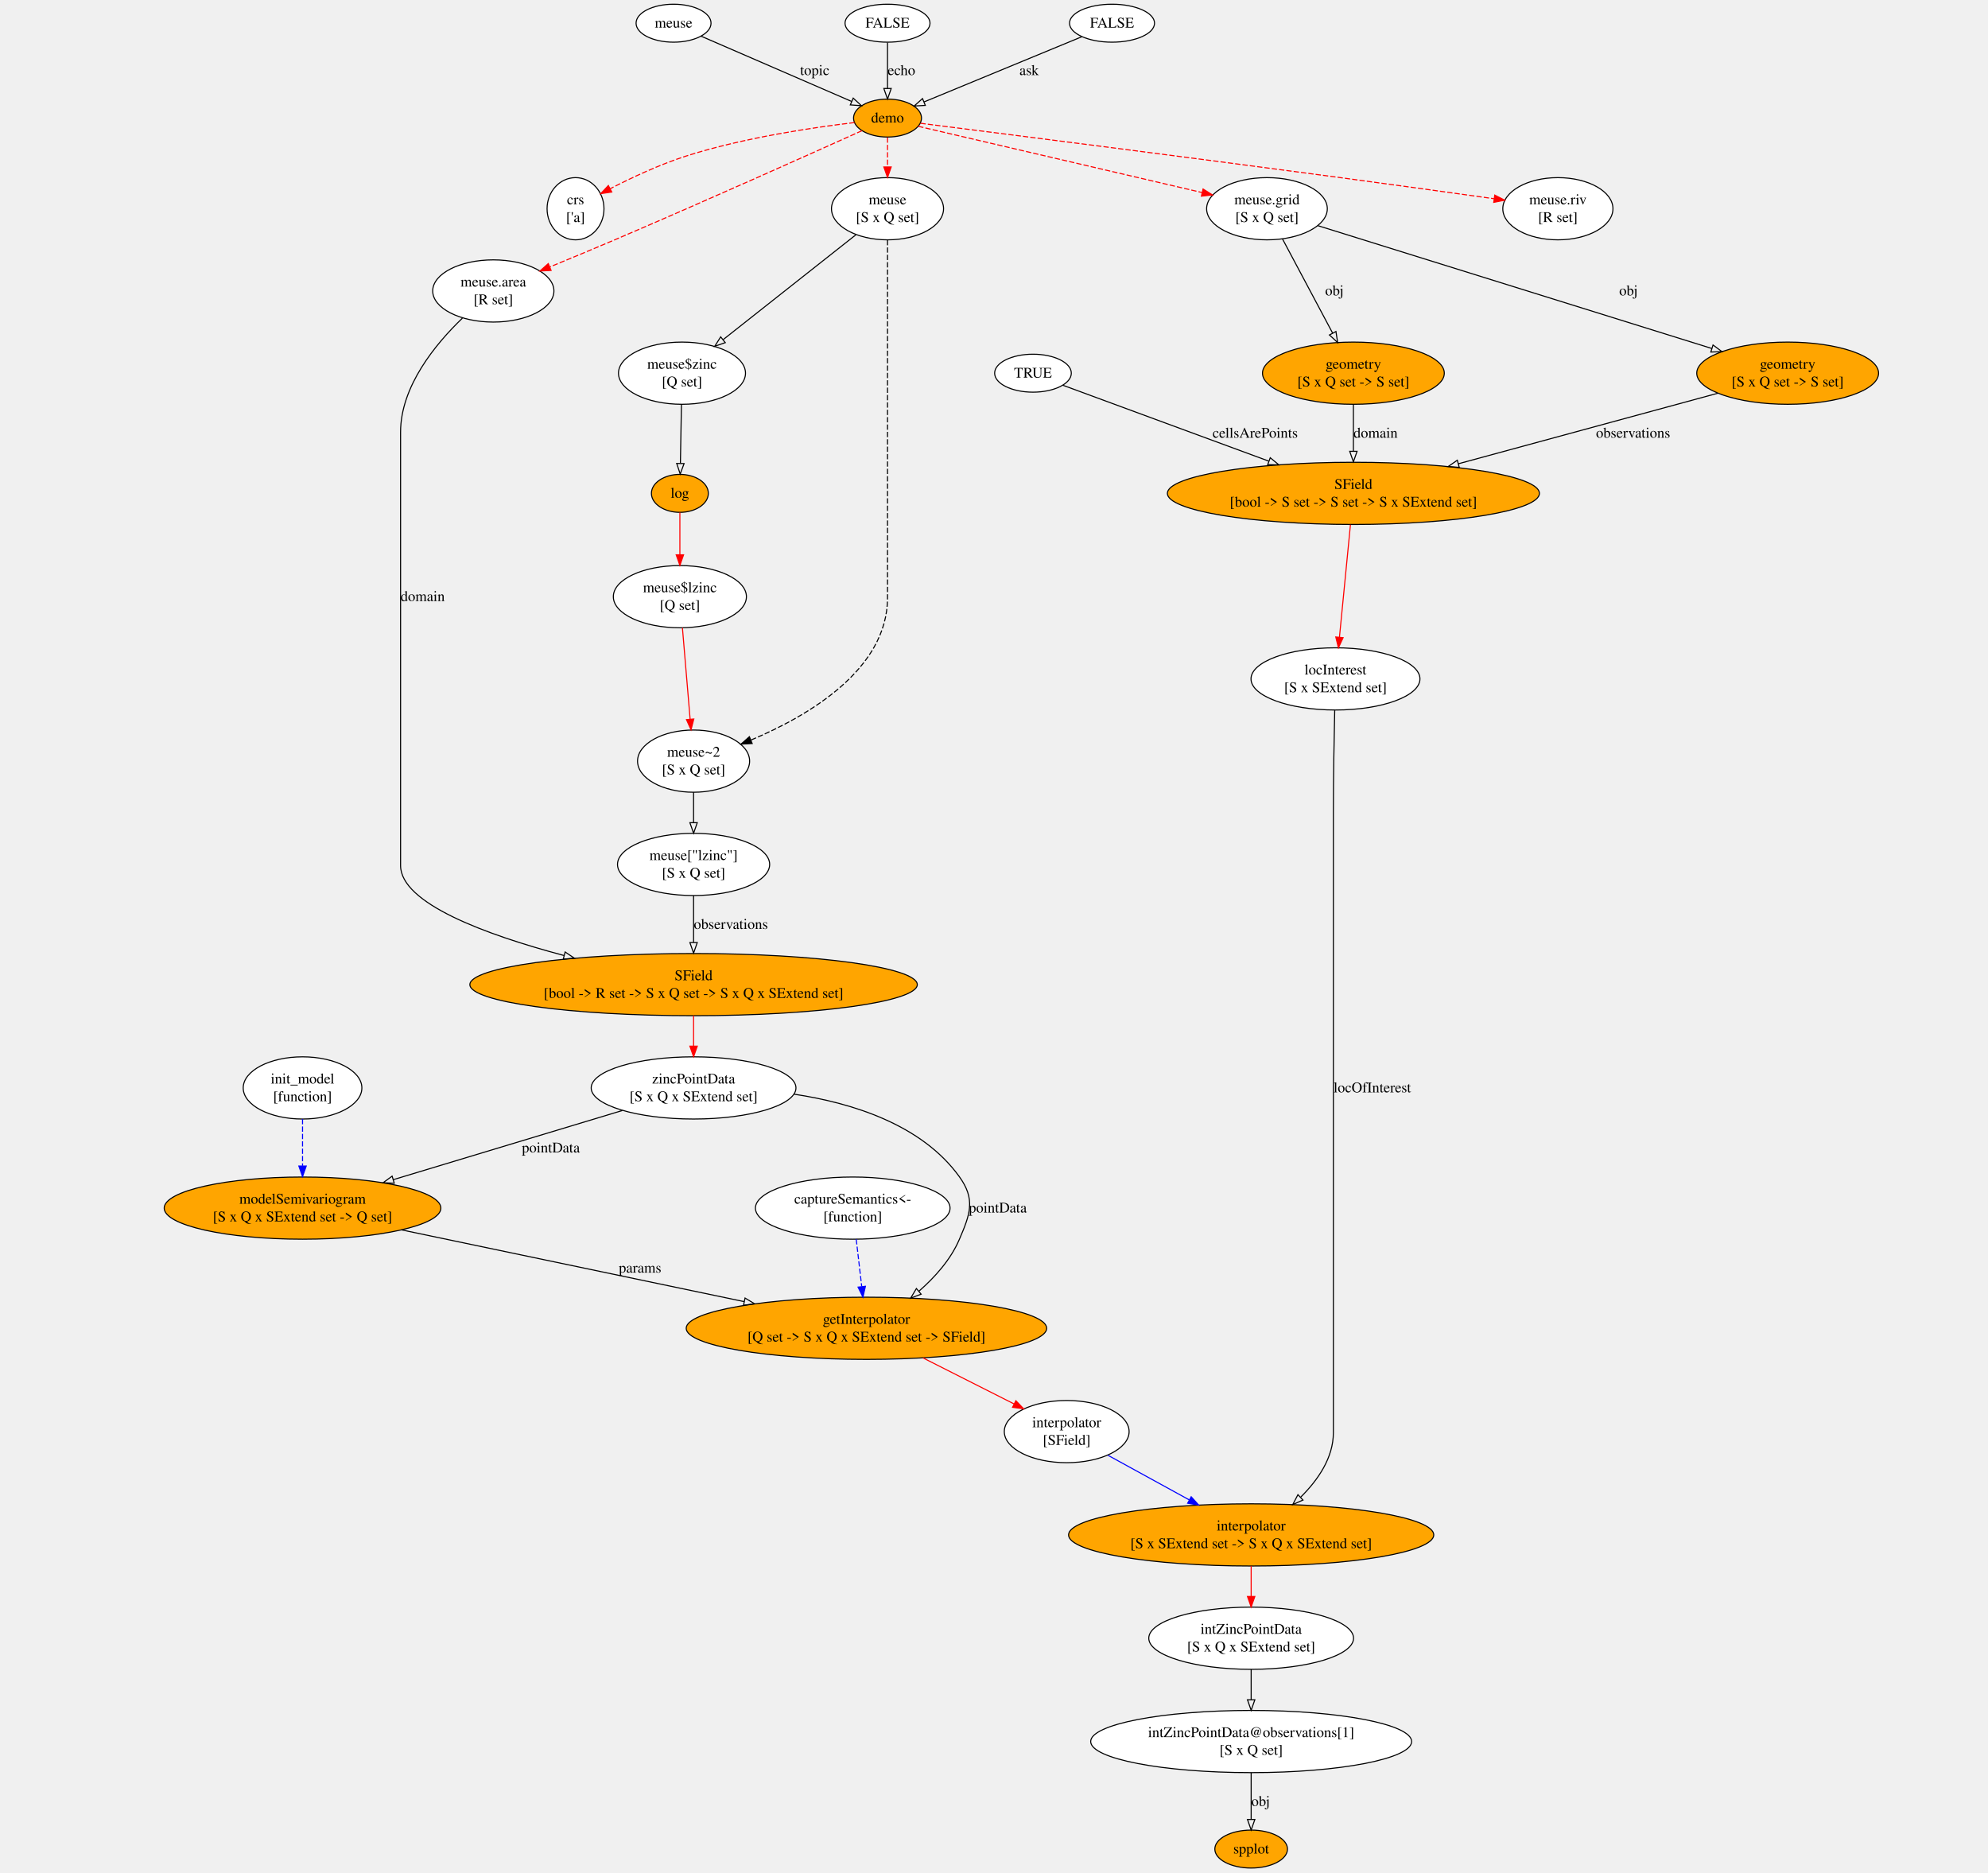
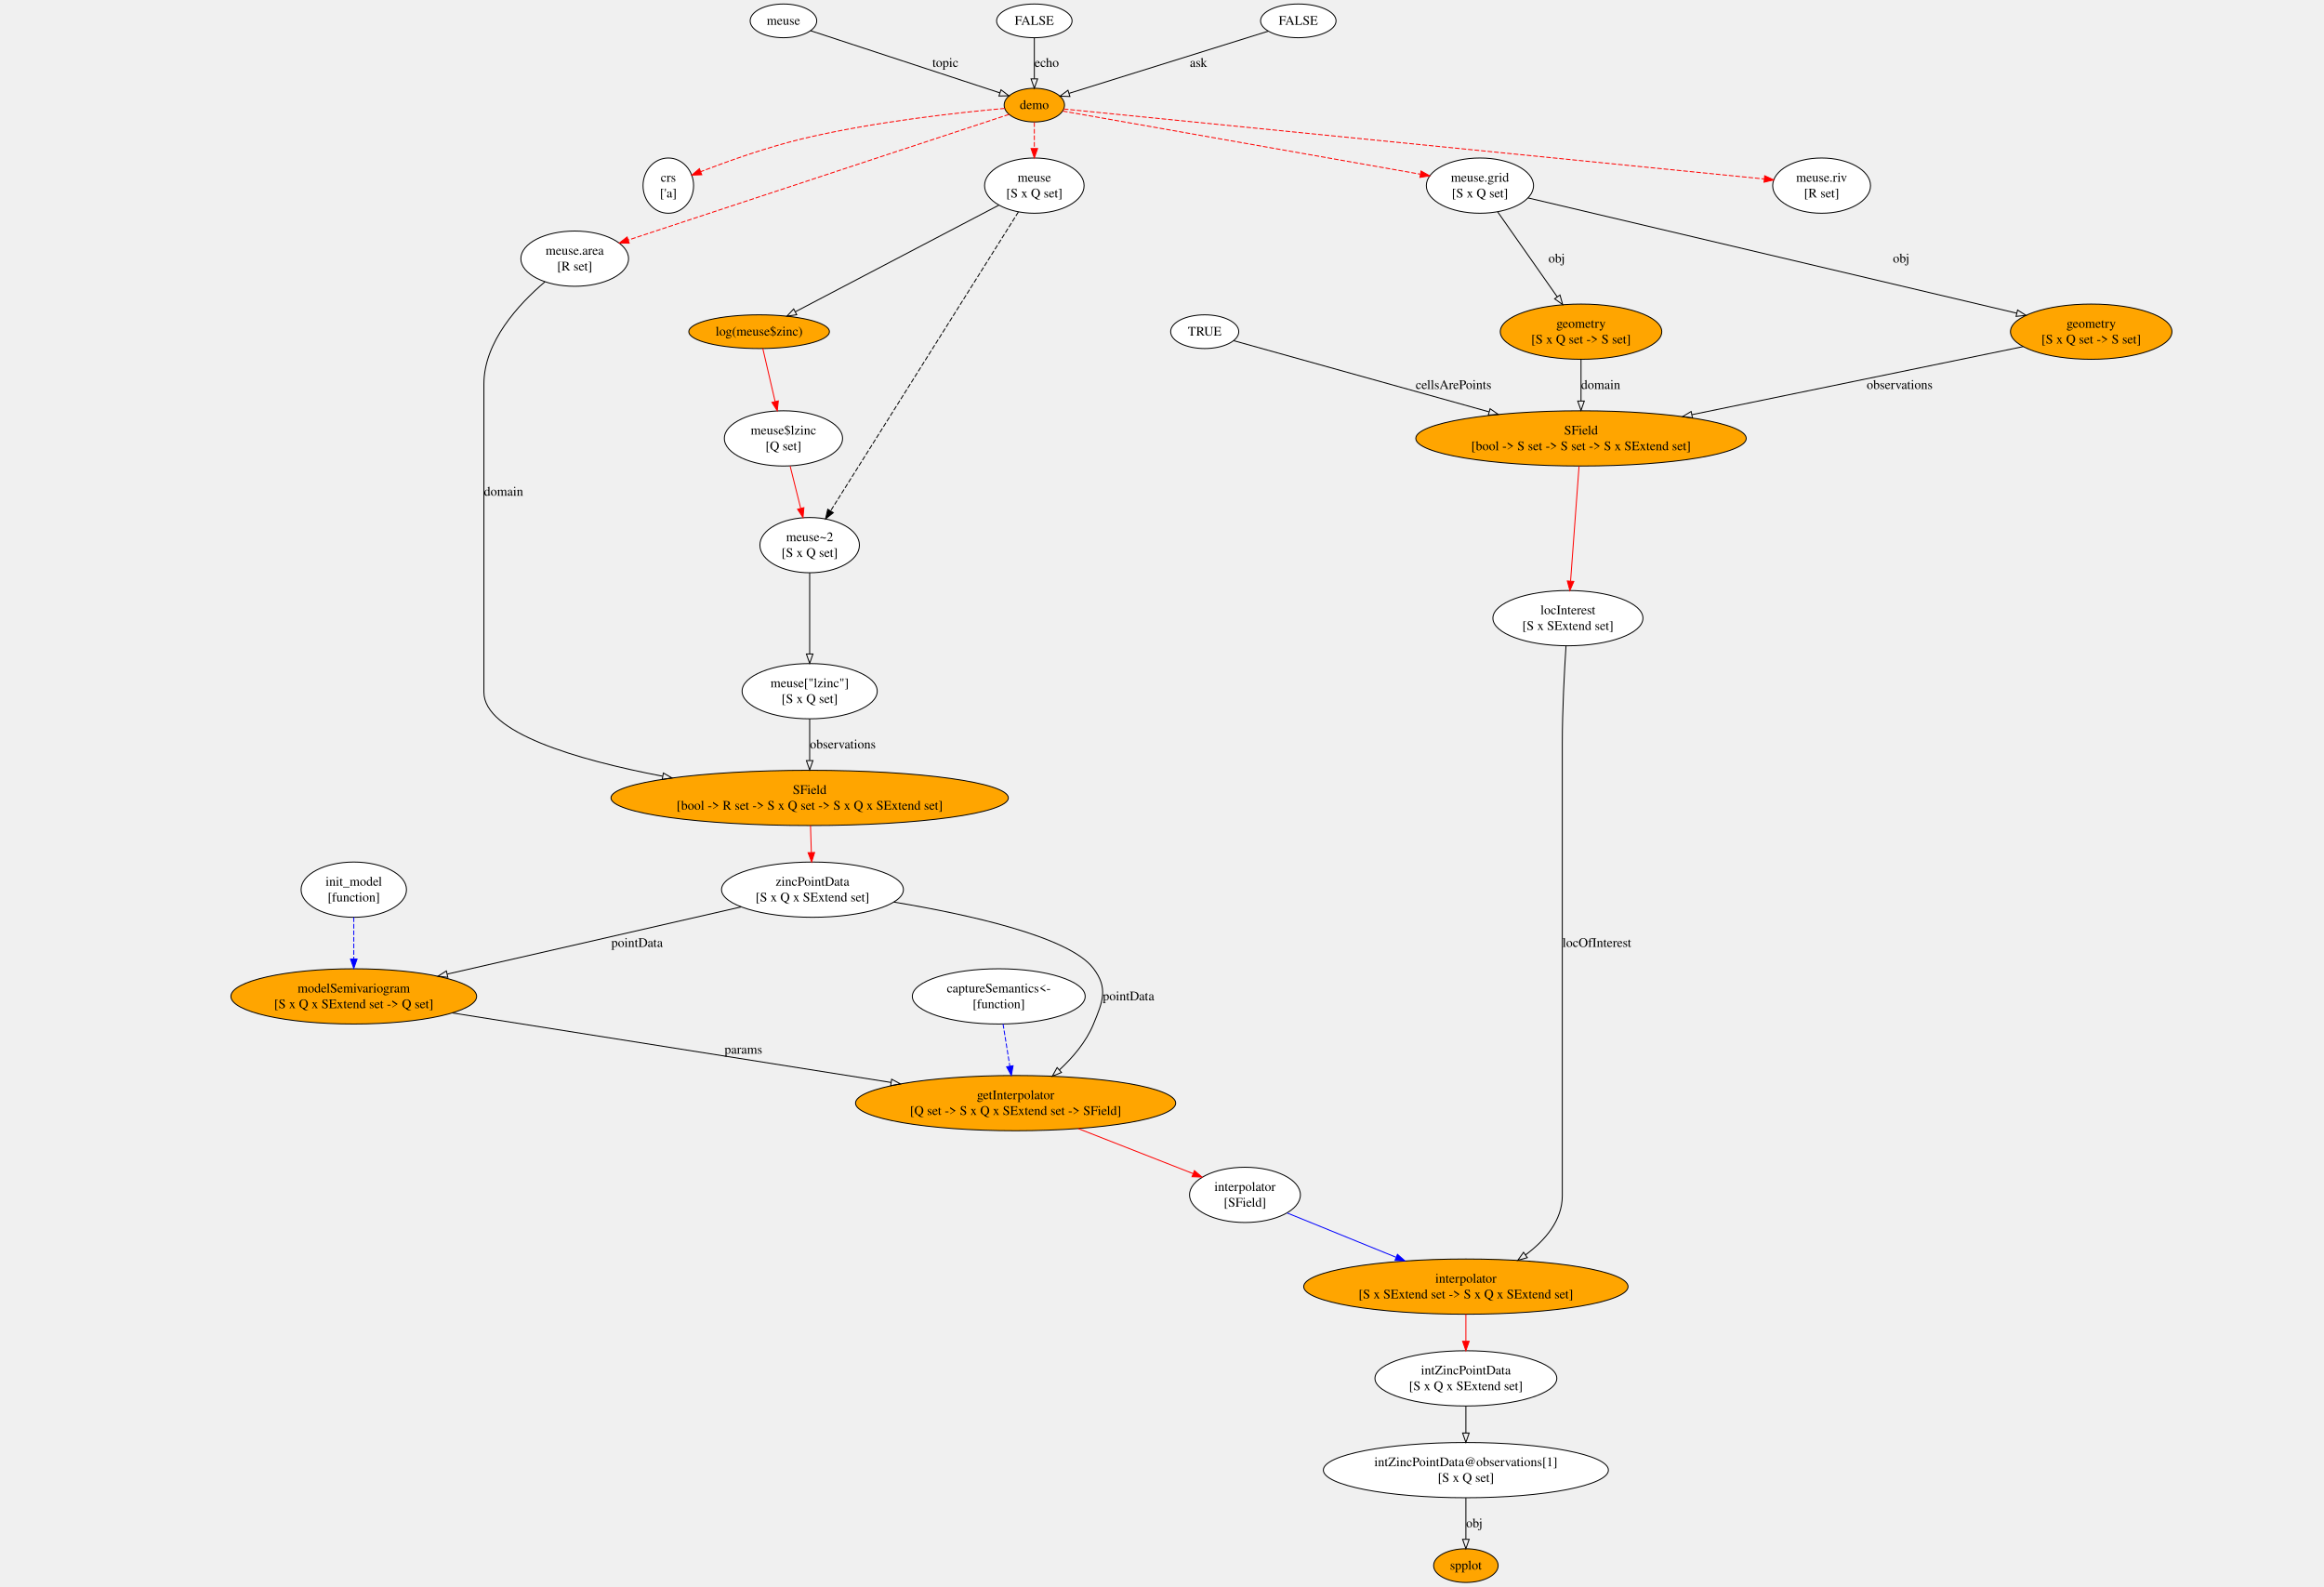
- <svg xmlns="http://www.w3.org/2000/svg" width="394pt" height="371pt" viewBox="0.00 0.00 393.90 371.00">
-   <g id="graph1" class="graph" transform="scale(0.208896 0.208896) rotate(0) translate(4 1772)">
+ <svg xmlns="http://www.w3.org/2000/svg" width="545pt" height="372pt" viewBox="0.00 0.00 545.18 372.00">
+   <g id="graph1" class="graph" transform="scale(0.219599 0.219599) rotate(0) translate(4 1690)">
    <g id="node1" class="node">
-       <ellipse fill="orange" stroke="black" cx="837.793" cy="-1660" rx="32.239" ry="18" />
-       <text text-anchor="middle" x="837.793" y="-1655.8" font-family="Times,serif" font-size="14.00">demo</text>
+       <ellipse fill="orange" stroke="black" cx="1100.93" cy="-1578" rx="32.239" ry="18" />
+       <text text-anchor="middle" x="1100.93" y="-1573.8" font-family="Times,serif" font-size="14.00">demo</text>
    </g>
    <g id="node5" class="node">
-       <ellipse fill="white" stroke="black" cx="541.793" cy="-1574" rx="27" ry="29.5" />
-       <text text-anchor="middle" x="541.793" y="-1578.2" font-family="Times,serif" font-size="14.00">crs </text>
-       <text text-anchor="middle" x="541.793" y="-1561.4" font-family="Times,serif" font-size="14.00">['a]</text>
+       <ellipse fill="white" stroke="black" cx="709.927" cy="-1492" rx="27" ry="29.5" />
+       <text text-anchor="middle" x="709.927" y="-1496.2" font-family="Times,serif" font-size="14.00">crs </text>
+       <text text-anchor="middle" x="709.927" y="-1479.4" font-family="Times,serif" font-size="14.00">['a]</text>
    </g>
    <g id="edge1" class="edge">
-       <path fill="none" stroke="red" stroke-dasharray="5,2" d="M806.432,-1655.74C768.092,-1651.2 701.55,-1641.48 646.793,-1624 621.811,-1616.03 595.046,-1603.47 574.791,-1593.06" />
-       <polygon fill="red" stroke="red" points="576.174,-1589.84 565.69,-1588.31 572.932,-1596.04 576.174,-1589.84" />
+       <path fill="none" stroke="red" stroke-dasharray="5,2" d="M1069.25,-1574.47C1021.75,-1570.24 929.464,-1560.34 852.927,-1542 815.145,-1532.95 773.238,-1517.98 744.612,-1506.96" />
+       <polygon fill="red" stroke="red" points="745.658,-1503.61 735.07,-1503.25 743.119,-1510.14 745.658,-1503.61" />
    </g>
    <g id="node6" class="node">
-       <ellipse fill="white" stroke="black" cx="837.793" cy="-1574" rx="53.159" ry="29.5" />
-       <text text-anchor="middle" x="837.793" y="-1578.2" font-family="Times,serif" font-size="14.00">meuse </text>
-       <text text-anchor="middle" x="837.793" y="-1561.4" font-family="Times,serif" font-size="14.00">[S x Q set]</text>
+       <ellipse fill="white" stroke="black" cx="1100.93" cy="-1492" rx="53.159" ry="29.5" />
+       <text text-anchor="middle" x="1100.93" y="-1496.2" font-family="Times,serif" font-size="14.00">meuse </text>
+       <text text-anchor="middle" x="1100.93" y="-1479.4" font-family="Times,serif" font-size="14.00">[S x Q set]</text>
    </g>
    <g id="edge2" class="edge">
-       <path fill="none" stroke="red" stroke-dasharray="5,2" d="M837.793,-1641.6C837.793,-1633.46 837.793,-1623.43 837.793,-1613.65" />
-       <polygon fill="red" stroke="red" points="841.293,-1613.63 837.793,-1603.63 834.293,-1613.63 841.293,-1613.63" />
+       <path fill="none" stroke="red" stroke-dasharray="5,2" d="M1100.93,-1559.6C1100.93,-1551.46 1100.93,-1541.43 1100.93,-1531.65" />
+       <polygon fill="red" stroke="red" points="1104.43,-1531.63 1100.93,-1521.63 1097.43,-1531.63 1104.43,-1531.63" />
    </g>
    <g id="node7" class="node">
-       <ellipse fill="white" stroke="black" cx="463.793" cy="-1496" rx="57.5" ry="29.5" />
-       <text text-anchor="middle" x="463.793" y="-1500.2" font-family="Times,serif" font-size="14.00">meuse.area </text>
-       <text text-anchor="middle" x="463.793" y="-1483.4" font-family="Times,serif" font-size="14.00">[R set]</text>
+       <ellipse fill="white" stroke="black" cx="609.927" cy="-1414" rx="57.5" ry="29.5" />
+       <text text-anchor="middle" x="609.927" y="-1418.2" font-family="Times,serif" font-size="14.00">meuse.area </text>
+       <text text-anchor="middle" x="609.927" y="-1401.4" font-family="Times,serif" font-size="14.00">[R set]</text>
    </g>
    <g id="edge3" class="edge">
-       <path fill="none" stroke="red" stroke-dasharray="5,2" d="M813.508,-1648.01C767.616,-1627.3 664.939,-1581.23 577.793,-1544 558.173,-1535.62 536.552,-1526.64 517.461,-1518.8" />
-       <polygon fill="red" stroke="red" points="518.603,-1515.48 508.023,-1514.93 515.949,-1521.96 518.603,-1515.48" />
+       <path fill="none" stroke="red" stroke-dasharray="5,2" d="M1073.83,-1568.06C996.433,-1542.52 773.147,-1468.85 667.124,-1433.87" />
+       <polygon fill="red" stroke="red" points="668.138,-1430.52 657.545,-1430.71 665.945,-1437.17 668.138,-1430.52" />
    </g>
    <g id="node8" class="node">
-       <ellipse fill="white" stroke="black" cx="1197.79" cy="-1574" rx="57.25" ry="29.5" />
-       <text text-anchor="middle" x="1197.79" y="-1578.2" font-family="Times,serif" font-size="14.00">meuse.grid </text>
-       <text text-anchor="middle" x="1197.79" y="-1561.4" font-family="Times,serif" font-size="14.00">[S x Q set]</text>
+       <ellipse fill="white" stroke="black" cx="1576.93" cy="-1492" rx="57.25" ry="29.5" />
+       <text text-anchor="middle" x="1576.93" y="-1496.2" font-family="Times,serif" font-size="14.00">meuse.grid </text>
+       <text text-anchor="middle" x="1576.93" y="-1479.4" font-family="Times,serif" font-size="14.00">[S x Q set]</text>
    </g>
    <g id="edge4" class="edge">
-       <path fill="none" stroke="red" stroke-dasharray="5,2" d="M866.948,-1652.2C925.379,-1638.56 1057.92,-1607.64 1136.36,-1589.33" />
-       <polygon fill="red" stroke="red" points="1137.17,-1592.74 1146.11,-1587.06 1135.58,-1585.92 1137.17,-1592.74" />
+       <path fill="none" stroke="red" stroke-dasharray="5,2" d="M1131.43,-1571.62C1207.98,-1558.11 1409.51,-1522.54 1513.24,-1504.24" />
+       <polygon fill="red" stroke="red" points="1514.03,-1507.65 1523.27,-1502.47 1512.81,-1500.76 1514.03,-1507.65" />
    </g>
    <g id="node9" class="node">
-       <ellipse fill="white" stroke="black" cx="1473.79" cy="-1574" rx="52.25" ry="29.5" />
-       <text text-anchor="middle" x="1473.79" y="-1578.2" font-family="Times,serif" font-size="14.00">meuse.riv </text>
-       <text text-anchor="middle" x="1473.79" y="-1561.4" font-family="Times,serif" font-size="14.00">[R set]</text>
+       <ellipse fill="white" stroke="black" cx="1941.93" cy="-1492" rx="52.25" ry="29.5" />
+       <text text-anchor="middle" x="1941.93" y="-1496.2" font-family="Times,serif" font-size="14.00">meuse.riv </text>
+       <text text-anchor="middle" x="1941.93" y="-1479.4" font-family="Times,serif" font-size="14.00">[R set]</text>
    </g>
    <g id="edge5" class="edge">
-       <path fill="none" stroke="red" stroke-dasharray="5,2" d="M869.071,-1655.06C939.549,-1646.15 1116.15,-1623.73 1263.79,-1604 1314.18,-1597.27 1371.32,-1589.36 1413.26,-1583.5" />
-       <polygon fill="red" stroke="red" points="1413.9,-1586.95 1423.32,-1582.1 1412.93,-1580.02 1413.9,-1586.95" />
+       <path fill="none" stroke="red" stroke-dasharray="5,2" d="M1132.36,-1573.86C1256.49,-1561.46 1713.94,-1515.77 1880.64,-1499.12" />
+       <polygon fill="red" stroke="red" points="1881.12,-1502.59 1890.72,-1498.11 1880.43,-1495.63 1881.12,-1502.59" />
    </g>
    <g id="node2" class="node">
-       <ellipse fill="white" stroke="black" cx="634.793" cy="-1750" rx="35.558" ry="18" />
-       <text text-anchor="middle" x="634.793" y="-1745.8" font-family="Times,serif" font-size="14.00">meuse</text>
+       <ellipse fill="white" stroke="black" cx="832.927" cy="-1668" rx="35.558" ry="18" />
+       <text text-anchor="middle" x="832.927" y="-1663.8" font-family="Times,serif" font-size="14.00">meuse</text>
    </g>
    <g id="edge6" class="edge">
-       <path fill="none" stroke="black" d="M660.916,-1737.68C697.321,-1721.89 763.365,-1693.26 803.636,-1675.81" />
-       <polygon fill="none" stroke="black" points="805.258,-1678.92 813.041,-1671.73 802.474,-1672.5 805.258,-1678.92" />
-       <text text-anchor="middle" x="768.791" y="-1700.8" font-family="Times,serif" font-size="14.00">topic</text>
+       <path fill="none" stroke="black" d="M861.863,-1657.5C910.919,-1641.39 1010.32,-1608.75 1064.21,-1591.06" />
+       <polygon fill="none" stroke="black" points="1065.31,-1594.38 1073.72,-1587.94 1063.12,-1587.73 1065.31,-1594.38" />
+       <text text-anchor="middle" x="1005.93" y="-1618.8" font-family="Times,serif" font-size="14.00">topic</text>
    </g>
    <g id="node3" class="node">
-       <ellipse fill="white" stroke="black" cx="837.793" cy="-1750" rx="40.315" ry="18" />
-       <text text-anchor="middle" x="837.793" y="-1745.8" font-family="Times,serif" font-size="14.00">FALSE</text>
+       <ellipse fill="white" stroke="black" cx="1100.93" cy="-1668" rx="40.315" ry="18" />
+       <text text-anchor="middle" x="1100.93" y="-1663.8" font-family="Times,serif" font-size="14.00">FALSE</text>
    </g>
    <g id="edge7" class="edge">
-       <path fill="none" stroke="black" d="M837.793,-1731.61C837.793,-1719.24 837.793,-1702.37 837.793,-1688.22" />
-       <polygon fill="none" stroke="black" points="841.293,-1688.05 837.793,-1678.05 834.293,-1688.05 841.293,-1688.05" />
-       <text text-anchor="middle" x="851.007" y="-1700.8" font-family="Times,serif" font-size="14.00">echo</text>
+       <path fill="none" stroke="black" d="M1100.93,-1649.61C1100.93,-1637.24 1100.93,-1620.37 1100.93,-1606.22" />
+       <polygon fill="none" stroke="black" points="1104.43,-1606.05 1100.93,-1596.05 1097.43,-1606.05 1104.43,-1606.05" />
+       <text text-anchor="middle" x="1114.14" y="-1618.8" font-family="Times,serif" font-size="14.00">echo</text>
    </g>
    <g id="node4" class="node">
-       <ellipse fill="white" stroke="black" cx="1050.79" cy="-1750" rx="40.315" ry="18" />
-       <text text-anchor="middle" x="1050.79" y="-1745.8" font-family="Times,serif" font-size="14.00">FALSE</text>
+       <ellipse fill="white" stroke="black" cx="1382.93" cy="-1668" rx="40.315" ry="18" />
+       <text text-anchor="middle" x="1382.93" y="-1663.8" font-family="Times,serif" font-size="14.00">FALSE</text>
    </g>
    <g id="edge8" class="edge">
-       <path fill="none" stroke="black" d="M1022.07,-1737.13C983.275,-1721.11 914.214,-1692.57 872.545,-1675.36" />
-       <polygon fill="none" stroke="black" points="873.66,-1672.03 863.081,-1671.45 870.987,-1678.5 873.66,-1672.03" />
-       <text text-anchor="middle" x="972.122" y="-1700.8" font-family="Times,serif" font-size="14.00">ask</text>
+       <path fill="none" stroke="black" d="M1350.85,-1656.99C1298.26,-1640.58 1193.97,-1608.03 1138.18,-1590.63" />
+       <polygon fill="none" stroke="black" points="1138.94,-1587.2 1128.35,-1587.56 1136.86,-1593.88 1138.94,-1587.2" />
+       <text text-anchor="middle" x="1276.26" y="-1618.8" font-family="Times,serif" font-size="14.00">ask</text>
    </g>
    <g id="node10" class="node">
-       <ellipse fill="white" stroke="black" cx="653.793" cy="-1050" rx="53.159" ry="29.5" />
-       <text text-anchor="middle" x="653.793" y="-1054.2" font-family="Times,serif" font-size="14.00">meuse~2 </text>
-       <text text-anchor="middle" x="653.793" y="-1037.4" font-family="Times,serif" font-size="14.00">[S x Q set]</text>
+       <ellipse fill="white" stroke="black" cx="860.927" cy="-1108" rx="53.159" ry="29.5" />
+       <text text-anchor="middle" x="860.927" y="-1112.2" font-family="Times,serif" font-size="14.00">meuse~2 </text>
+       <text text-anchor="middle" x="860.927" y="-1095.4" font-family="Times,serif" font-size="14.00">[S x Q set]</text>
    </g>
    <g id="edge9" class="edge">
-       <path fill="none" stroke="black" stroke-dasharray="5,2" d="M837.793,-1544.33C837.793,-1513.41 837.793,-1462.71 837.793,-1419 837.793,-1419 837.793,-1419 837.793,-1205 837.793,-1136.82 762.58,-1092.87 708.329,-1070.04" />
-       <polygon fill="black" stroke="black" points="709.386,-1066.69 698.804,-1066.15 706.742,-1073.17 709.386,-1066.69" />
+       <path fill="none" stroke="black" stroke-dasharray="5,2" d="M1083.86,-1463.83C1041.41,-1396.27 931.069,-1220.64 883.402,-1144.77" />
+       <polygon fill="black" stroke="black" points="886.192,-1142.63 877.908,-1136.03 880.264,-1146.36 886.192,-1142.63" />
+     </g>
+     <g id="node12" class="node">
+       <ellipse fill="orange" stroke="black" cx="806.927" cy="-1336" rx="75.086" ry="18" />
+       <text text-anchor="middle" x="806.927" y="-1331.8" font-family="Times,serif" font-size="14.00">log(meuse$zinc)</text>
+     </g>
+     <g id="edge10" class="edge">
+       <path fill="none" stroke="black" d="M1063.09,-1471.18C1006.97,-1441.79 902.226,-1386.92 845.617,-1357.27" />
+       <polygon fill="none" stroke="black" points="847.109,-1354.1 836.627,-1352.56 843.861,-1360.3 847.109,-1354.1" />
+     </g>
+     <g id="node14" class="node">
+       <ellipse fill="orange" stroke="black" cx="860.927" cy="-838" rx="212.25" ry="29.5" />
+       <text text-anchor="middle" x="860.927" y="-842.2" font-family="Times,serif" font-size="14.00">SField</text>
+       <text text-anchor="middle" x="860.927" y="-825.4" font-family="Times,serif" font-size="14.00">[bool -&gt; R set -&gt; S x Q set -&gt; S x Q x SExtend set]</text>
+     </g>
+     <g id="edge11" class="edge">
+       <path fill="none" stroke="black" d="M578.166,-1389.3C549.877,-1365.23 512.927,-1325.15 512.927,-1280 512.927,-1280 512.927,-1280 512.927,-951 512.927,-907.751 611.553,-878.809 703.796,-861.197" />
+       <polygon fill="none" stroke="black" points="704.662,-864.596 713.848,-859.317 703.375,-857.715 704.662,-864.596" />
+       <text text-anchor="middle" x="533.925" y="-1160.8" font-family="Times,serif" font-size="14.00">domain</text>
+     </g>
+     <g id="node23" class="node">
+       <ellipse fill="orange" stroke="black" cx="2229.93" cy="-1336" rx="86.25" ry="29.5" />
+       <text text-anchor="middle" x="2229.93" y="-1340.2" font-family="Times,serif" font-size="14.00">geometry</text>
+       <text text-anchor="middle" x="2229.93" y="-1323.4" font-family="Times,serif" font-size="14.00">[S x Q set -&gt; S set]</text>
+     </g>
+     <g id="edge12" class="edge">
+       <path fill="none" stroke="black" d="M1628.44,-1478.85C1742,-1452.07 2014.52,-1387.8 2150.28,-1355.78" />
+       <polygon fill="none" stroke="black" points="2151.28,-1359.14 2160.21,-1353.44 2149.67,-1352.33 2151.28,-1359.14" />
+       <text text-anchor="middle" x="2026.87" y="-1409.8" font-family="Times,serif" font-size="14.00">obj</text>
+     </g>
+     <g id="node24" class="node">
+       <ellipse fill="orange" stroke="black" cx="1684.93" cy="-1336" rx="86.25" ry="29.5" />
+       <text text-anchor="middle" x="1684.93" y="-1340.2" font-family="Times,serif" font-size="14.00">geometry</text>
+       <text text-anchor="middle" x="1684.93" y="-1323.4" font-family="Times,serif" font-size="14.00">[S x Q set -&gt; S set]</text>
+     </g>
+     <g id="edge13" class="edge">
+       <path fill="none" stroke="black" d="M1595.99,-1463.82C1613.66,-1438.62 1640.08,-1400.95 1659.53,-1373.21" />
+       <polygon fill="none" stroke="black" points="1662.45,-1375.14 1665.33,-1364.95 1656.72,-1371.12 1662.45,-1375.14" />
+       <text text-anchor="middle" x="1658.87" y="-1409.8" font-family="Times,serif" font-size="14.00">obj</text>
+     </g>
+     <g id="node15" class="node">
+       <ellipse fill="white" stroke="black" cx="860.927" cy="-952" rx="72.169" ry="29.5" />
+       <text text-anchor="middle" x="860.927" y="-956.2" font-family="Times,serif" font-size="14.00">meuse["lzinc"] </text>
+       <text text-anchor="middle" x="860.927" y="-939.4" font-family="Times,serif" font-size="14.00">[S x Q set]</text>
+     </g>
+     <g id="edge14" class="edge">
+       <path fill="none" stroke="black" d="M860.927,-1078.39C860.927,-1054.05 860.927,-1018.86 860.927,-991.947" />
+       <polygon fill="none" stroke="black" points="864.428,-991.713 860.927,-981.713 857.428,-991.713 864.428,-991.713" />
+     </g>
+     <g id="node11" class="node">
+       <ellipse fill="white" stroke="black" cx="832.927" cy="-1222" rx="63.133" ry="29.5" />
+       <text text-anchor="middle" x="832.927" y="-1226.2" font-family="Times,serif" font-size="14.00">meuse$lzinc </text>
+       <text text-anchor="middle" x="832.927" y="-1209.4" font-family="Times,serif" font-size="14.00">[Q set]</text>
+     </g>
+     <g id="edge15" class="edge">
+       <path fill="none" stroke="red" d="M840.065,-1192.45C843.488,-1178.76 847.638,-1162.16 851.332,-1147.38" />
+       <polygon fill="red" stroke="red" points="854.772,-1148.05 853.802,-1137.5 847.981,-1146.35 854.772,-1148.05" />
+     </g>
+     <g id="edge16" class="edge">
+       <path fill="none" stroke="red" d="M810.876,-1317.99C814.36,-1302.98 819.566,-1280.56 824.045,-1261.26" />
+       <polygon fill="red" stroke="red" points="827.456,-1262.05 826.308,-1251.52 820.637,-1260.47 827.456,-1262.05" />
    </g>
    <g id="node13" class="node">
-       <ellipse fill="white" stroke="black" cx="642.793" cy="-1418" rx="60.25" ry="29.5" />
-       <text text-anchor="middle" x="642.793" y="-1422.2" font-family="Times,serif" font-size="14.00">meuse$zinc </text>
-       <text text-anchor="middle" x="642.793" y="-1405.4" font-family="Times,serif" font-size="14.00">[Q set]</text>
-     </g>
-     <g id="edge10" class="edge">
-       <path fill="none" stroke="black" d="M807.751,-1549.27C773.982,-1522.61 719.036,-1479.21 681.931,-1449.91" />
-       <polygon fill="none" stroke="black" points="683.853,-1446.97 673.836,-1443.52 679.515,-1452.46 683.853,-1446.97" />
-     </g>
-     <g id="node15" class="node">
-       <ellipse fill="orange" stroke="black" cx="653.793" cy="-838" rx="212.25" ry="29.5" />
-       <text text-anchor="middle" x="653.793" y="-842.2" font-family="Times,serif" font-size="14.00">SField</text>
-       <text text-anchor="middle" x="653.793" y="-825.4" font-family="Times,serif" font-size="14.00">[bool -&gt; R set -&gt; S x Q set -&gt; S x Q x SExtend set]</text>
-     </g>
-     <g id="edge11" class="edge">
-       <path fill="none" stroke="black" d="M434.49,-1470.22C408.891,-1445.64 375.793,-1405.47 375.793,-1362 375.793,-1362 375.793,-1362 375.793,-951 375.793,-915.146 456.357,-885.437 530.745,-865.647" />
-       <polygon fill="none" stroke="black" points="531.929,-868.956 540.72,-863.042 530.16,-862.183 531.929,-868.956" />
-       <text text-anchor="middle" x="396.791" y="-1201.8" font-family="Times,serif" font-size="14.00">domain</text>
-     </g>
-     <g id="node24" class="node">
-       <ellipse fill="orange" stroke="black" cx="1691.79" cy="-1418" rx="86.25" ry="29.5" />
-       <text text-anchor="middle" x="1691.79" y="-1422.2" font-family="Times,serif" font-size="14.00">geometry</text>
-       <text text-anchor="middle" x="1691.79" y="-1405.4" font-family="Times,serif" font-size="14.00">[S x Q set -&gt; S set]</text>
-     </g>
-     <g id="edge12" class="edge">
-       <path fill="none" stroke="black" d="M1246.06,-1557.95C1333.32,-1530.75 1517.71,-1473.27 1619.87,-1441.42" />
-       <polygon fill="none" stroke="black" points="1620.99,-1444.74 1629.49,-1438.42 1618.9,-1438.06 1620.99,-1444.74" />
-       <text text-anchor="middle" x="1540.74" y="-1491.8" font-family="Times,serif" font-size="14.00">obj</text>
+       <ellipse fill="white" stroke="black" cx="863.927" cy="-740" rx="97.138" ry="29.5" />
+       <text text-anchor="middle" x="863.927" y="-744.2" font-family="Times,serif" font-size="14.00">zincPointData </text>
+       <text text-anchor="middle" x="863.927" y="-727.4" font-family="Times,serif" font-size="14.00">[S x Q x SExtend set]</text>
+     </g>
+     <g id="node17" class="node">
+       <ellipse fill="orange" stroke="black" cx="1080.93" cy="-512" rx="171.009" ry="29.5" />
+       <text text-anchor="middle" x="1080.93" y="-516.2" font-family="Times,serif" font-size="14.00">getInterpolator</text>
+       <text text-anchor="middle" x="1080.93" y="-499.4" font-family="Times,serif" font-size="14.00">[Q set -&gt; S x Q x SExtend set -&gt; SField]</text>
+     </g>
+     <g id="edge18" class="edge">
+       <path fill="none" stroke="black" d="M950.793,-726.759C1029.86,-713.628 1138.08,-689.975 1163.93,-656 1180.08,-634.778 1174.13,-620.637 1163.93,-596 1156.22,-577.402 1142.11,-560.799 1127.67,-547.42" />
+       <polygon fill="none" stroke="black" points="1129.93,-544.744 1120.13,-540.724 1125.29,-549.98 1129.93,-544.744" />
+       <text text-anchor="middle" x="1201.53" y="-621.8" font-family="Times,serif" font-size="14.00">pointData</text>
+     </g>
+     <g id="node18" class="node">
+       <ellipse fill="orange" stroke="black" cx="373.927" cy="-626" rx="131.25" ry="29.5" />
+       <text text-anchor="middle" x="373.927" y="-630.2" font-family="Times,serif" font-size="14.00">modelSemivariogram</text>
+       <text text-anchor="middle" x="373.927" y="-613.4" font-family="Times,serif" font-size="14.00">[S x Q x SExtend set -&gt; Q set]</text>
+     </g>
+     <g id="edge17" class="edge">
+       <path fill="none" stroke="black" d="M787.903,-721.623C703.48,-702.326 566.868,-671.101 473.855,-649.841" />
+       <polygon fill="none" stroke="black" points="474.395,-646.374 463.866,-647.557 472.835,-653.198 474.395,-646.374" />
+       <text text-anchor="middle" x="676.531" y="-678.8" font-family="Times,serif" font-size="14.00">pointData</text>
+     </g>
+     <g id="edge19" class="edge">
+       <path fill="none" stroke="red" d="M861.819,-808.457C862.101,-799.446 862.417,-789.334 862.717,-779.736" />
+       <polygon fill="red" stroke="red" points="866.22,-779.704 863.034,-769.599 859.223,-779.485 866.22,-779.704" />
+     </g>
+     <g id="edge20" class="edge">
+       <path fill="none" stroke="black" d="M860.927,-922.448C860.927,-908.993 860.927,-892.729 860.927,-878.146" />
+       <polygon fill="none" stroke="black" points="864.428,-877.889 860.927,-867.889 857.428,-877.889 864.428,-877.889" />
+       <text text-anchor="middle" x="896.308" y="-890.8" font-family="Times,serif" font-size="14.00">observations</text>
+     </g>
+     <g id="node16" class="node">
+       <ellipse fill="white" stroke="black" cx="1325.93" cy="-414" rx="59.204" ry="29.5" />
+       <text text-anchor="middle" x="1325.93" y="-418.2" font-family="Times,serif" font-size="14.00">interpolator </text>
+       <text text-anchor="middle" x="1325.93" y="-401.4" font-family="Times,serif" font-size="14.00">[SField]</text>
+     </g>
+     <g id="node27" class="node">
+       <ellipse fill="orange" stroke="black" cx="1561.93" cy="-316" rx="173.25" ry="29.5" />
+       <text text-anchor="middle" x="1561.93" y="-320.2" font-family="Times,serif" font-size="14.00">interpolator</text>
+       <text text-anchor="middle" x="1561.93" y="-303.4" font-family="Times,serif" font-size="14.00">[S x SExtend set -&gt; S x Q x SExtend set]</text>
+     </g>
+     <g id="edge21" class="edge">
+       <path fill="none" stroke="blue" d="M1371.15,-394.604C1403.97,-381.253 1449.12,-362.89 1487.25,-347.378" />
+       <polygon fill="blue" stroke="blue" points="1488.84,-350.51 1496.78,-343.5 1486.2,-344.026 1488.84,-350.51" />
+     </g>
+     <g id="edge22" class="edge">
+       <path fill="none" stroke="red" d="M1147.87,-484.768C1186.37,-469.683 1234.16,-450.96 1270.53,-436.708" />
+       <polygon fill="red" stroke="red" points="1271.95,-439.908 1279.99,-433.001 1269.4,-433.39 1271.95,-439.908" />
+     </g>
+     <g id="edge23" class="edge">
+       <path fill="none" stroke="black" d="M479.39,-608.293C604.164,-588.527 812.046,-555.595 947.799,-534.09" />
+       <polygon fill="none" stroke="black" points="948.523,-537.519 957.853,-532.497 947.428,-530.605 948.523,-537.519" />
+       <text text-anchor="middle" x="790.14" y="-564.8" font-family="Times,serif" font-size="14.00">params</text>
+     </g>
+     <g id="node19" class="node">
+       <ellipse fill="white" stroke="black" cx="373.927" cy="-740" rx="56.289" ry="29.5" />
+       <text text-anchor="middle" x="373.927" y="-744.2" font-family="Times,serif" font-size="14.00">init_model </text>
+       <text text-anchor="middle" x="373.927" y="-727.4" font-family="Times,serif" font-size="14.00">[function]</text>
+     </g>
+     <g id="edge24" class="edge">
+       <path fill="none" stroke="blue" stroke-dasharray="5,2" d="M373.927,-710.448C373.927,-696.993 373.927,-680.729 373.927,-666.146" />
+       <polygon fill="blue" stroke="blue" points="377.428,-665.889 373.927,-655.889 370.428,-665.889 377.428,-665.889" />
+     </g>
+     <g id="node20" class="node">
+       <ellipse fill="white" stroke="black" cx="1062.93" cy="-626" rx="92.333" ry="29.5" />
+       <text text-anchor="middle" x="1062.93" y="-630.2" font-family="Times,serif" font-size="14.00">captureSemantics&lt;- </text>
+       <text text-anchor="middle" x="1062.93" y="-613.4" font-family="Times,serif" font-size="14.00">[function]</text>
+     </g>
+     <g id="edge25" class="edge">
+       <path fill="none" stroke="blue" stroke-dasharray="5,2" d="M1067.52,-596.448C1069.72,-582.757 1072.38,-566.158 1074.76,-551.381" />
+       <polygon fill="blue" stroke="blue" points="1078.22,-551.929 1076.35,-541.5 1071.3,-550.818 1078.22,-551.929" />
+     </g>
+     <g id="node21" class="node">
+       <ellipse fill="white" stroke="black" cx="1670.93" cy="-1030" rx="80.142" ry="29.5" />
+       <text text-anchor="middle" x="1670.93" y="-1034.2" font-family="Times,serif" font-size="14.00">locInterest </text>
+       <text text-anchor="middle" x="1670.93" y="-1017.4" font-family="Times,serif" font-size="14.00">[S x SExtend set]</text>
+     </g>
+     <g id="edge26" class="edge">
+       <path fill="none" stroke="black" d="M1668.9,-1000.48C1667.16,-973.558 1664.93,-932.057 1664.93,-896 1664.93,-896 1664.93,-896 1664.93,-413 1664.93,-386.664 1646.69,-365.492 1625.55,-349.802" />
+       <polygon fill="none" stroke="black" points="1627.55,-346.924 1617.35,-344.058 1623.53,-352.66 1627.55,-346.924" />
+       <text text-anchor="middle" x="1701.85" y="-678.8" font-family="Times,serif" font-size="14.00">locOfInterest</text>
+     </g>
+     <g id="node22" class="node">
+       <ellipse fill="orange" stroke="black" cx="1684.93" cy="-1222" rx="176.5" ry="29.5" />
+       <text text-anchor="middle" x="1684.93" y="-1226.2" font-family="Times,serif" font-size="14.00">SField</text>
+       <text text-anchor="middle" x="1684.93" y="-1209.4" font-family="Times,serif" font-size="14.00">[bool -&gt; S set -&gt; S set -&gt; S x SExtend set]</text>
+     </g>
+     <g id="edge27" class="edge">
+       <path fill="none" stroke="red" d="M1682.8,-1192.14C1680.39,-1159.45 1676.45,-1106.01 1673.78,-1069.72" />
+       <polygon fill="red" stroke="red" points="1677.25,-1069.22 1673.03,-1059.51 1670.27,-1069.74 1677.25,-1069.22" />
+     </g>
+     <g id="edge28" class="edge">
+       <path fill="none" stroke="black" d="M2157.27,-1320.07C2066.85,-1301.49 1911.22,-1269.51 1803.44,-1247.36" />
+       <polygon fill="none" stroke="black" points="1803.99,-1243.9 1793.49,-1245.31 1802.58,-1250.75 1803.99,-1243.9" />
+       <text text-anchor="middle" x="2025.31" y="-1274.8" font-family="Times,serif" font-size="14.00">observations</text>
+     </g>
+     <g id="edge29" class="edge">
+       <path fill="none" stroke="black" d="M1684.93,-1306.45C1684.93,-1292.99 1684.93,-1276.73 1684.93,-1262.15" />
+       <polygon fill="none" stroke="black" points="1688.43,-1261.89 1684.93,-1251.89 1681.43,-1261.89 1688.43,-1261.89" />
+       <text text-anchor="middle" x="1705.93" y="-1274.8" font-family="Times,serif" font-size="14.00">domain</text>
    </g>
    <g id="node25" class="node">
-       <ellipse fill="orange" stroke="black" cx="1279.79" cy="-1418" rx="86.25" ry="29.5" />
-       <text text-anchor="middle" x="1279.79" y="-1422.2" font-family="Times,serif" font-size="14.00">geometry</text>
-       <text text-anchor="middle" x="1279.79" y="-1405.4" font-family="Times,serif" font-size="14.00">[S x Q set -&gt; S set]</text>
-     </g>
-     <g id="edge13" class="edge">
-       <path fill="none" stroke="black" d="M1212.45,-1545.47C1225.74,-1520.52 1245.42,-1483.55 1260.08,-1456.02" />
-       <polygon fill="none" stroke="black" points="1263.23,-1457.55 1264.84,-1447.07 1257.06,-1454.26 1263.23,-1457.55" />
-       <text text-anchor="middle" x="1261.74" y="-1491.8" font-family="Times,serif" font-size="14.00">obj</text>
-     </g>
-     <g id="node16" class="node">
-       <ellipse fill="white" stroke="black" cx="653.793" cy="-952" rx="72.169" ry="29.5" />
-       <text text-anchor="middle" x="653.793" y="-956.2" font-family="Times,serif" font-size="14.00">meuse["lzinc"] </text>
-       <text text-anchor="middle" x="653.793" y="-939.4" font-family="Times,serif" font-size="14.00">[S x Q set]</text>
-     </g>
-     <g id="edge14" class="edge">
-       <path fill="none" stroke="black" d="M653.793,-1020.46C653.793,-1011.45 653.793,-1001.33 653.793,-991.736" />
-       <polygon fill="none" stroke="black" points="657.293,-991.599 653.793,-981.599 650.293,-991.599 657.293,-991.599" />
-     </g>
-     <g id="node11" class="node">
-       <ellipse fill="white" stroke="black" cx="640.793" cy="-1206" rx="63.133" ry="29.5" />
-       <text text-anchor="middle" x="640.793" y="-1210.2" font-family="Times,serif" font-size="14.00">meuse$lzinc </text>
-       <text text-anchor="middle" x="640.793" y="-1193.4" font-family="Times,serif" font-size="14.00">[Q set]</text>
-     </g>
-     <g id="edge15" class="edge">
-       <path fill="none" stroke="red" d="M643.208,-1176.39C645.262,-1152.05 648.233,-1116.86 650.505,-1089.95" />
-       <polygon fill="red" stroke="red" points="654.015,-1089.97 651.369,-1079.71 647.04,-1089.38 654.015,-1089.97" />
-     </g>
-     <g id="node12" class="node">
-       <ellipse fill="orange" stroke="black" cx="640.793" cy="-1304" rx="27" ry="18" />
-       <text text-anchor="middle" x="640.793" y="-1299.8" font-family="Times,serif" font-size="14.00">log</text>
-     </g>
-     <g id="edge16" class="edge">
-       <path fill="none" stroke="red" d="M640.793,-1285.84C640.793,-1274.75 640.793,-1259.85 640.793,-1246" />
-       <polygon fill="red" stroke="red" points="644.293,-1245.68 640.793,-1235.68 637.293,-1245.68 644.293,-1245.68" />
-     </g>
-     <g id="edge17" class="edge">
-       <path fill="none" stroke="black" d="M642.283,-1388.45C641.977,-1371.33 641.59,-1349.66 641.287,-1332.7" />
-       <polygon fill="none" stroke="black" points="644.78,-1332.26 641.102,-1322.32 637.781,-1332.39 644.78,-1332.26" />
-     </g>
-     <g id="node14" class="node">
-       <ellipse fill="white" stroke="black" cx="653.793" cy="-740" rx="97.138" ry="29.5" />
-       <text text-anchor="middle" x="653.793" y="-744.2" font-family="Times,serif" font-size="14.00">zincPointData </text>
-       <text text-anchor="middle" x="653.793" y="-727.4" font-family="Times,serif" font-size="14.00">[S x Q x SExtend set]</text>
-     </g>
-     <g id="node18" class="node">
-       <ellipse fill="orange" stroke="black" cx="817.793" cy="-512" rx="171.009" ry="29.5" />
-       <text text-anchor="middle" x="817.793" y="-516.2" font-family="Times,serif" font-size="14.00">getInterpolator</text>
-       <text text-anchor="middle" x="817.793" y="-499.4" font-family="Times,serif" font-size="14.00">[Q set -&gt; S x Q x SExtend set -&gt; SField]</text>
-     </g>
-     <g id="edge19" class="edge">
-       <path fill="none" stroke="black" d="M749.119,-734.07C804.517,-725.711 870.221,-705.168 905.793,-656 921.424,-634.395 916.357,-620.485 905.793,-596 897.646,-577.116 882.854,-560.534 867.694,-547.256" />
-       <polygon fill="none" stroke="black" points="869.68,-544.354 859.766,-540.619 865.187,-549.722 869.68,-544.354" />
-       <text text-anchor="middle" x="942.397" y="-621.8" font-family="Times,serif" font-size="14.00">pointData</text>
-     </g>
-     <g id="node19" class="node">
-       <ellipse fill="orange" stroke="black" cx="282.793" cy="-626" rx="131.25" ry="29.5" />
-       <text text-anchor="middle" x="282.793" y="-630.2" font-family="Times,serif" font-size="14.00">modelSemivariogram</text>
-       <text text-anchor="middle" x="282.793" y="-613.4" font-family="Times,serif" font-size="14.00">[S x Q x SExtend set -&gt; Q set]</text>
-     </g>
-     <g id="edge18" class="edge">
-       <path fill="none" stroke="black" d="M586.177,-718.588C525.121,-700.156 434.971,-672.941 368.805,-652.966" />
-       <polygon fill="none" stroke="black" points="369.808,-649.613 359.223,-650.073 367.785,-656.314 369.808,-649.613" />
-       <text text-anchor="middle" x="518.397" y="-678.8" font-family="Times,serif" font-size="14.00">pointData</text>
-     </g>
-     <g id="edge20" class="edge">
-       <path fill="none" stroke="red" d="M653.793,-808.457C653.793,-799.446 653.793,-789.334 653.793,-779.736" />
-       <polygon fill="red" stroke="red" points="657.293,-779.599 653.793,-769.599 650.293,-779.599 657.293,-779.599" />
-     </g>
-     <g id="edge21" class="edge">
-       <path fill="none" stroke="black" d="M653.793,-922.448C653.793,-908.993 653.793,-892.729 653.793,-878.146" />
-       <polygon fill="none" stroke="black" points="657.293,-877.889 653.793,-867.889 650.293,-877.889 657.293,-877.889" />
-       <text text-anchor="middle" x="689.173" y="-890.8" font-family="Times,serif" font-size="14.00">observations</text>
-     </g>
-     <g id="node17" class="node">
-       <ellipse fill="white" stroke="black" cx="1007.79" cy="-414" rx="59.204" ry="29.5" />
-       <text text-anchor="middle" x="1007.79" y="-418.2" font-family="Times,serif" font-size="14.00">interpolator </text>
-       <text text-anchor="middle" x="1007.79" y="-401.4" font-family="Times,serif" font-size="14.00">[SField]</text>
+       <ellipse fill="white" stroke="black" cx="1282.93" cy="-1336" rx="36.371" ry="18" />
+       <text text-anchor="middle" x="1282.93" y="-1331.8" font-family="Times,serif" font-size="14.00">TRUE</text>
+     </g>
+     <g id="edge30" class="edge">
+       <path fill="none" stroke="black" d="M1313.8,-1326.4C1371.4,-1310.35 1497.44,-1275.24 1586.62,-1250.39" />
+       <polygon fill="none" stroke="black" points="1587.79,-1253.7 1596.48,-1247.64 1585.91,-1246.95 1587.79,-1253.7" />
+       <text text-anchor="middle" x="1548.75" y="-1274.8" font-family="Times,serif" font-size="14.00">cellsArePoints</text>
+     </g>
+     <g id="node26" class="node">
+       <ellipse fill="white" stroke="black" cx="1561.93" cy="-218" rx="97.138" ry="29.5" />
+       <text text-anchor="middle" x="1561.93" y="-222.2" font-family="Times,serif" font-size="14.00">intZincPointData </text>
+       <text text-anchor="middle" x="1561.93" y="-205.4" font-family="Times,serif" font-size="14.00">[S x Q x SExtend set]</text>
+     </g>
+     <g id="node29" class="node">
+       <ellipse fill="white" stroke="black" cx="1561.93" cy="-120" rx="152.25" ry="29.5" />
+       <text text-anchor="middle" x="1561.93" y="-124.2" font-family="Times,serif" font-size="14.00">intZincPointData@observations[1] </text>
+       <text text-anchor="middle" x="1561.93" y="-107.4" font-family="Times,serif" font-size="14.00">[S x Q set]</text>
+     </g>
+     <g id="edge31" class="edge">
+       <path fill="none" stroke="black" d="M1561.93,-188.457C1561.93,-179.446 1561.93,-169.334 1561.93,-159.736" />
+       <polygon fill="none" stroke="black" points="1565.43,-159.599 1561.93,-149.599 1558.43,-159.599 1565.43,-159.599" />
+     </g>
+     <g id="edge32" class="edge">
+       <path fill="none" stroke="red" d="M1561.93,-286.457C1561.93,-277.446 1561.93,-267.334 1561.93,-257.736" />
+       <polygon fill="red" stroke="red" points="1565.43,-257.599 1561.93,-247.599 1558.43,-257.599 1565.43,-257.599" />
    </g>
    <g id="node28" class="node">
-       <ellipse fill="orange" stroke="black" cx="1182.79" cy="-316" rx="173.25" ry="29.5" />
-       <text text-anchor="middle" x="1182.79" y="-320.2" font-family="Times,serif" font-size="14.00">interpolator</text>
-       <text text-anchor="middle" x="1182.79" y="-303.4" font-family="Times,serif" font-size="14.00">[S x SExtend set -&gt; S x Q x SExtend set]</text>
-     </g>
-     <g id="edge22" class="edge">
-       <path fill="none" stroke="blue" d="M1047.07,-391.456C1069.78,-378.994 1098.81,-363.073 1124.18,-349.154" />
-       <polygon fill="blue" stroke="blue" points="1125.9,-352.201 1132.99,-344.323 1122.53,-346.064 1125.9,-352.201" />
-     </g>
-     <g id="edge23" class="edge">
-       <path fill="none" stroke="red" d="M871.477,-483.875C898.57,-470.186 931.231,-453.684 957.79,-440.264" />
-       <polygon fill="red" stroke="red" points="959.564,-443.29 966.911,-435.656 956.407,-437.042 959.564,-443.29" />
-     </g>
-     <g id="edge24" class="edge">
-       <path fill="none" stroke="black" d="M376.595,-605.363C467.135,-586.409 604.448,-557.663 701.808,-537.281" />
-       <polygon fill="none" stroke="black" points="702.623,-540.686 711.694,-535.211 701.189,-533.835 702.623,-540.686" />
-       <text text-anchor="middle" x="603.005" y="-564.8" font-family="Times,serif" font-size="14.00">params</text>
-     </g>
-     <g id="node20" class="node">
-       <ellipse fill="white" stroke="black" cx="282.793" cy="-740" rx="56.289" ry="29.5" />
-       <text text-anchor="middle" x="282.793" y="-744.2" font-family="Times,serif" font-size="14.00">init_model </text>
-       <text text-anchor="middle" x="282.793" y="-727.4" font-family="Times,serif" font-size="14.00">[function]</text>
-     </g>
-     <g id="edge25" class="edge">
-       <path fill="none" stroke="blue" stroke-dasharray="5,2" d="M282.793,-710.448C282.793,-696.993 282.793,-680.729 282.793,-666.146" />
-       <polygon fill="blue" stroke="blue" points="286.293,-665.889 282.793,-655.889 279.293,-665.889 286.293,-665.889" />
-     </g>
-     <g id="node21" class="node">
-       <ellipse fill="white" stroke="black" cx="804.793" cy="-626" rx="92.333" ry="29.5" />
-       <text text-anchor="middle" x="804.793" y="-630.2" font-family="Times,serif" font-size="14.00">captureSemantics&lt;- </text>
-       <text text-anchor="middle" x="804.793" y="-613.4" font-family="Times,serif" font-size="14.00">[function]</text>
-     </g>
-     <g id="edge26" class="edge">
-       <path fill="none" stroke="blue" stroke-dasharray="5,2" d="M808.107,-596.448C809.681,-582.888 811.586,-566.476 813.288,-551.808" />
-       <polygon fill="blue" stroke="blue" points="816.808,-551.837 814.485,-541.5 809.855,-551.03 816.808,-551.837" />
-     </g>
-     <g id="node22" class="node">
-       <ellipse fill="white" stroke="black" cx="1262.79" cy="-1128" rx="80.142" ry="29.5" />
-       <text text-anchor="middle" x="1262.79" y="-1132.2" font-family="Times,serif" font-size="14.00">locInterest </text>
-       <text text-anchor="middle" x="1262.79" y="-1115.4" font-family="Times,serif" font-size="14.00">[S x SExtend set]</text>
-     </g>
-     <g id="edge27" class="edge">
-       <path fill="none" stroke="black" d="M1262.07,-1098.21C1261.5,-1072.87 1260.79,-1034.99 1260.79,-1002 1260.79,-1002 1260.79,-1002 1260.79,-413 1260.79,-389.35 1246.36,-368.281 1229.91,-351.95" />
-       <polygon fill="none" stroke="black" points="1231.94,-349.063 1222.25,-344.787 1227.16,-354.175 1231.94,-349.063" />
-       <text text-anchor="middle" x="1297.72" y="-735.8" font-family="Times,serif" font-size="14.00">locOfInterest</text>
-     </g>
-     <g id="node23" class="node">
-       <ellipse fill="orange" stroke="black" cx="1279.79" cy="-1304" rx="176.5" ry="29.5" />
-       <text text-anchor="middle" x="1279.79" y="-1308.2" font-family="Times,serif" font-size="14.00">SField</text>
-       <text text-anchor="middle" x="1279.79" y="-1291.4" font-family="Times,serif" font-size="14.00">[bool -&gt; S set -&gt; S set -&gt; S x SExtend set]</text>
-     </g>
-     <g id="edge28" class="edge">
-       <path fill="none" stroke="red" d="M1276.99,-1274.27C1274.13,-1245.09 1269.7,-1199.73 1266.55,-1167.46" />
-       <polygon fill="red" stroke="red" points="1270.03,-1167.1 1265.58,-1157.49 1263.07,-1167.78 1270.03,-1167.1" />
-     </g>
-     <g id="edge29" class="edge">
-       <path fill="none" stroke="black" d="M1625.6,-1399.01C1559.07,-1380.92 1455.7,-1352.82 1379.29,-1332.05" />
-       <polygon fill="none" stroke="black" points="1380.21,-1328.67 1369.64,-1329.42 1378.37,-1335.43 1380.21,-1328.67" />
-       <text text-anchor="middle" x="1545.17" y="-1356.8" font-family="Times,serif" font-size="14.00">observations</text>
-     </g>
-     <g id="edge30" class="edge">
-       <path fill="none" stroke="black" d="M1279.79,-1388.45C1279.79,-1374.99 1279.79,-1358.73 1279.79,-1344.15" />
-       <polygon fill="none" stroke="black" points="1283.29,-1343.89 1279.79,-1333.89 1276.29,-1343.89 1283.29,-1343.89" />
-       <text text-anchor="middle" x="1300.79" y="-1356.8" font-family="Times,serif" font-size="14.00">domain</text>
-     </g>
-     <g id="node26" class="node">
-       <ellipse fill="white" stroke="black" cx="975.793" cy="-1418" rx="36.371" ry="18" />
-       <text text-anchor="middle" x="975.793" y="-1413.8" font-family="Times,serif" font-size="14.00">TRUE</text>
-     </g>
-     <g id="edge31" class="edge">
-       <path fill="none" stroke="black" d="M1004.12,-1406.56C1048.21,-1390.32 1134.89,-1358.39 1199.33,-1334.64" />
-       <polygon fill="none" stroke="black" points="1200.9,-1337.8 1209.07,-1331.05 1198.48,-1331.23 1200.9,-1337.8" />
-       <text text-anchor="middle" x="1186.62" y="-1356.8" font-family="Times,serif" font-size="14.00">cellsArePoints</text>
-     </g>
-     <g id="node27" class="node">
-       <ellipse fill="white" stroke="black" cx="1182.79" cy="-218" rx="97.138" ry="29.5" />
-       <text text-anchor="middle" x="1182.79" y="-222.2" font-family="Times,serif" font-size="14.00">intZincPointData </text>
-       <text text-anchor="middle" x="1182.79" y="-205.4" font-family="Times,serif" font-size="14.00">[S x Q x SExtend set]</text>
-     </g>
-     <g id="node30" class="node">
-       <ellipse fill="white" stroke="black" cx="1182.79" cy="-120" rx="152.25" ry="29.5" />
-       <text text-anchor="middle" x="1182.79" y="-124.2" font-family="Times,serif" font-size="14.00">intZincPointData@observations[1] </text>
-       <text text-anchor="middle" x="1182.79" y="-107.4" font-family="Times,serif" font-size="14.00">[S x Q set]</text>
-     </g>
-     <g id="edge32" class="edge">
-       <path fill="none" stroke="black" d="M1182.79,-188.457C1182.79,-179.446 1182.79,-169.334 1182.79,-159.736" />
-       <polygon fill="none" stroke="black" points="1186.29,-159.599 1182.79,-149.599 1179.29,-159.599 1186.29,-159.599" />
+       <ellipse fill="orange" stroke="black" cx="1561.93" cy="-18" rx="34.467" ry="18" />
+       <text text-anchor="middle" x="1561.93" y="-13.8" font-family="Times,serif" font-size="14.00">spplot</text>
    </g>
    <g id="edge33" class="edge">
-       <path fill="none" stroke="red" d="M1182.79,-286.457C1182.79,-277.446 1182.79,-267.334 1182.79,-257.736" />
-       <polygon fill="red" stroke="red" points="1186.29,-257.599 1182.79,-247.599 1179.29,-257.599 1186.29,-257.599" />
-     </g>
-     <g id="node29" class="node">
-       <ellipse fill="orange" stroke="black" cx="1182.79" cy="-18" rx="34.467" ry="18" />
-       <text text-anchor="middle" x="1182.79" y="-13.8" font-family="Times,serif" font-size="14.00">spplot</text>
-     </g>
-     <g id="edge34" class="edge">
-       <path fill="none" stroke="black" d="M1182.79,-90.344C1182.79,-76.5 1182.79,-59.968 1182.79,-46.306" />
-       <polygon fill="none" stroke="black" points="1186.29,-46.07 1182.79,-36.07 1179.29,-46.07 1186.29,-46.07" />
-       <text text-anchor="middle" x="1191.74" y="-58.8" font-family="Times,serif" font-size="14.00">obj</text>
+       <path fill="none" stroke="black" d="M1561.93,-90.344C1561.93,-76.5 1561.93,-59.968 1561.93,-46.306" />
+       <polygon fill="none" stroke="black" points="1565.43,-46.07 1561.93,-36.07 1558.43,-46.07 1565.43,-46.07" />
+       <text text-anchor="middle" x="1570.87" y="-58.8" font-family="Times,serif" font-size="14.00">obj</text>
    </g>
  </g>
</svg>
